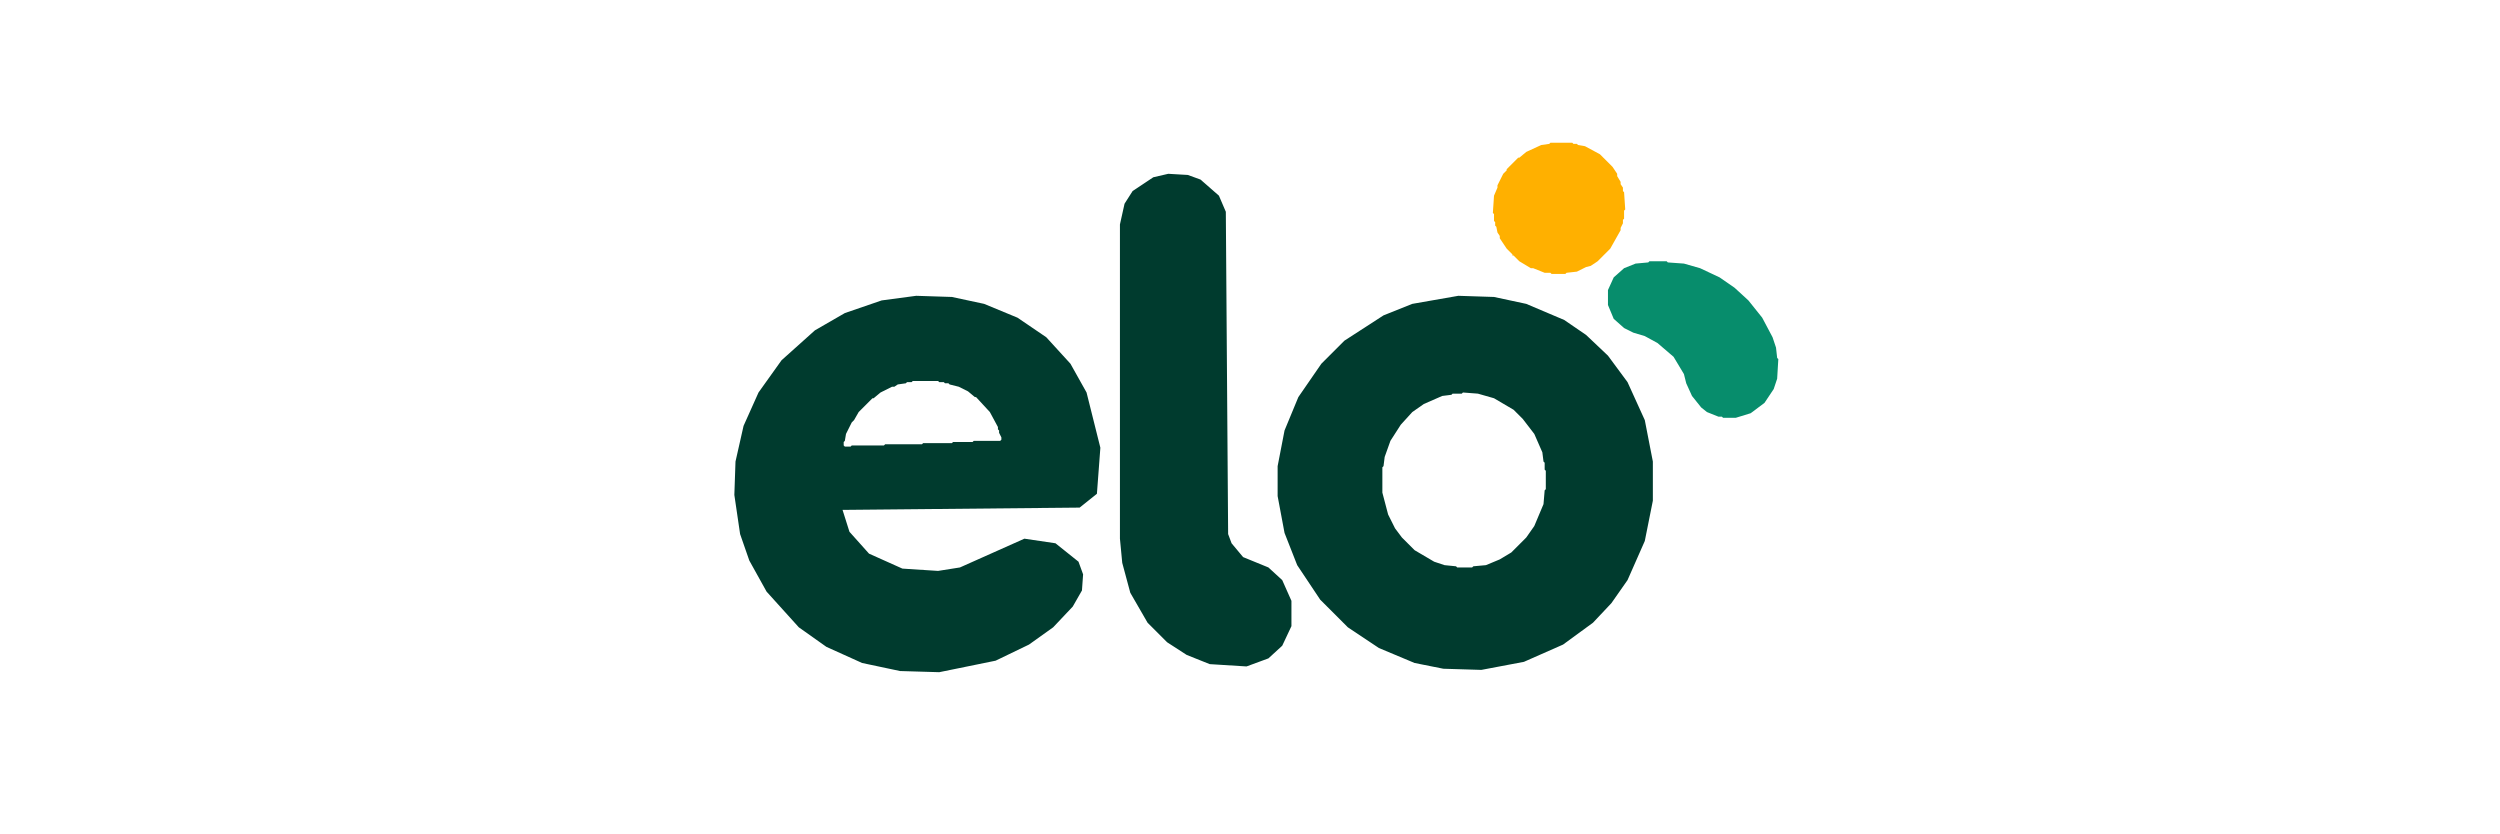
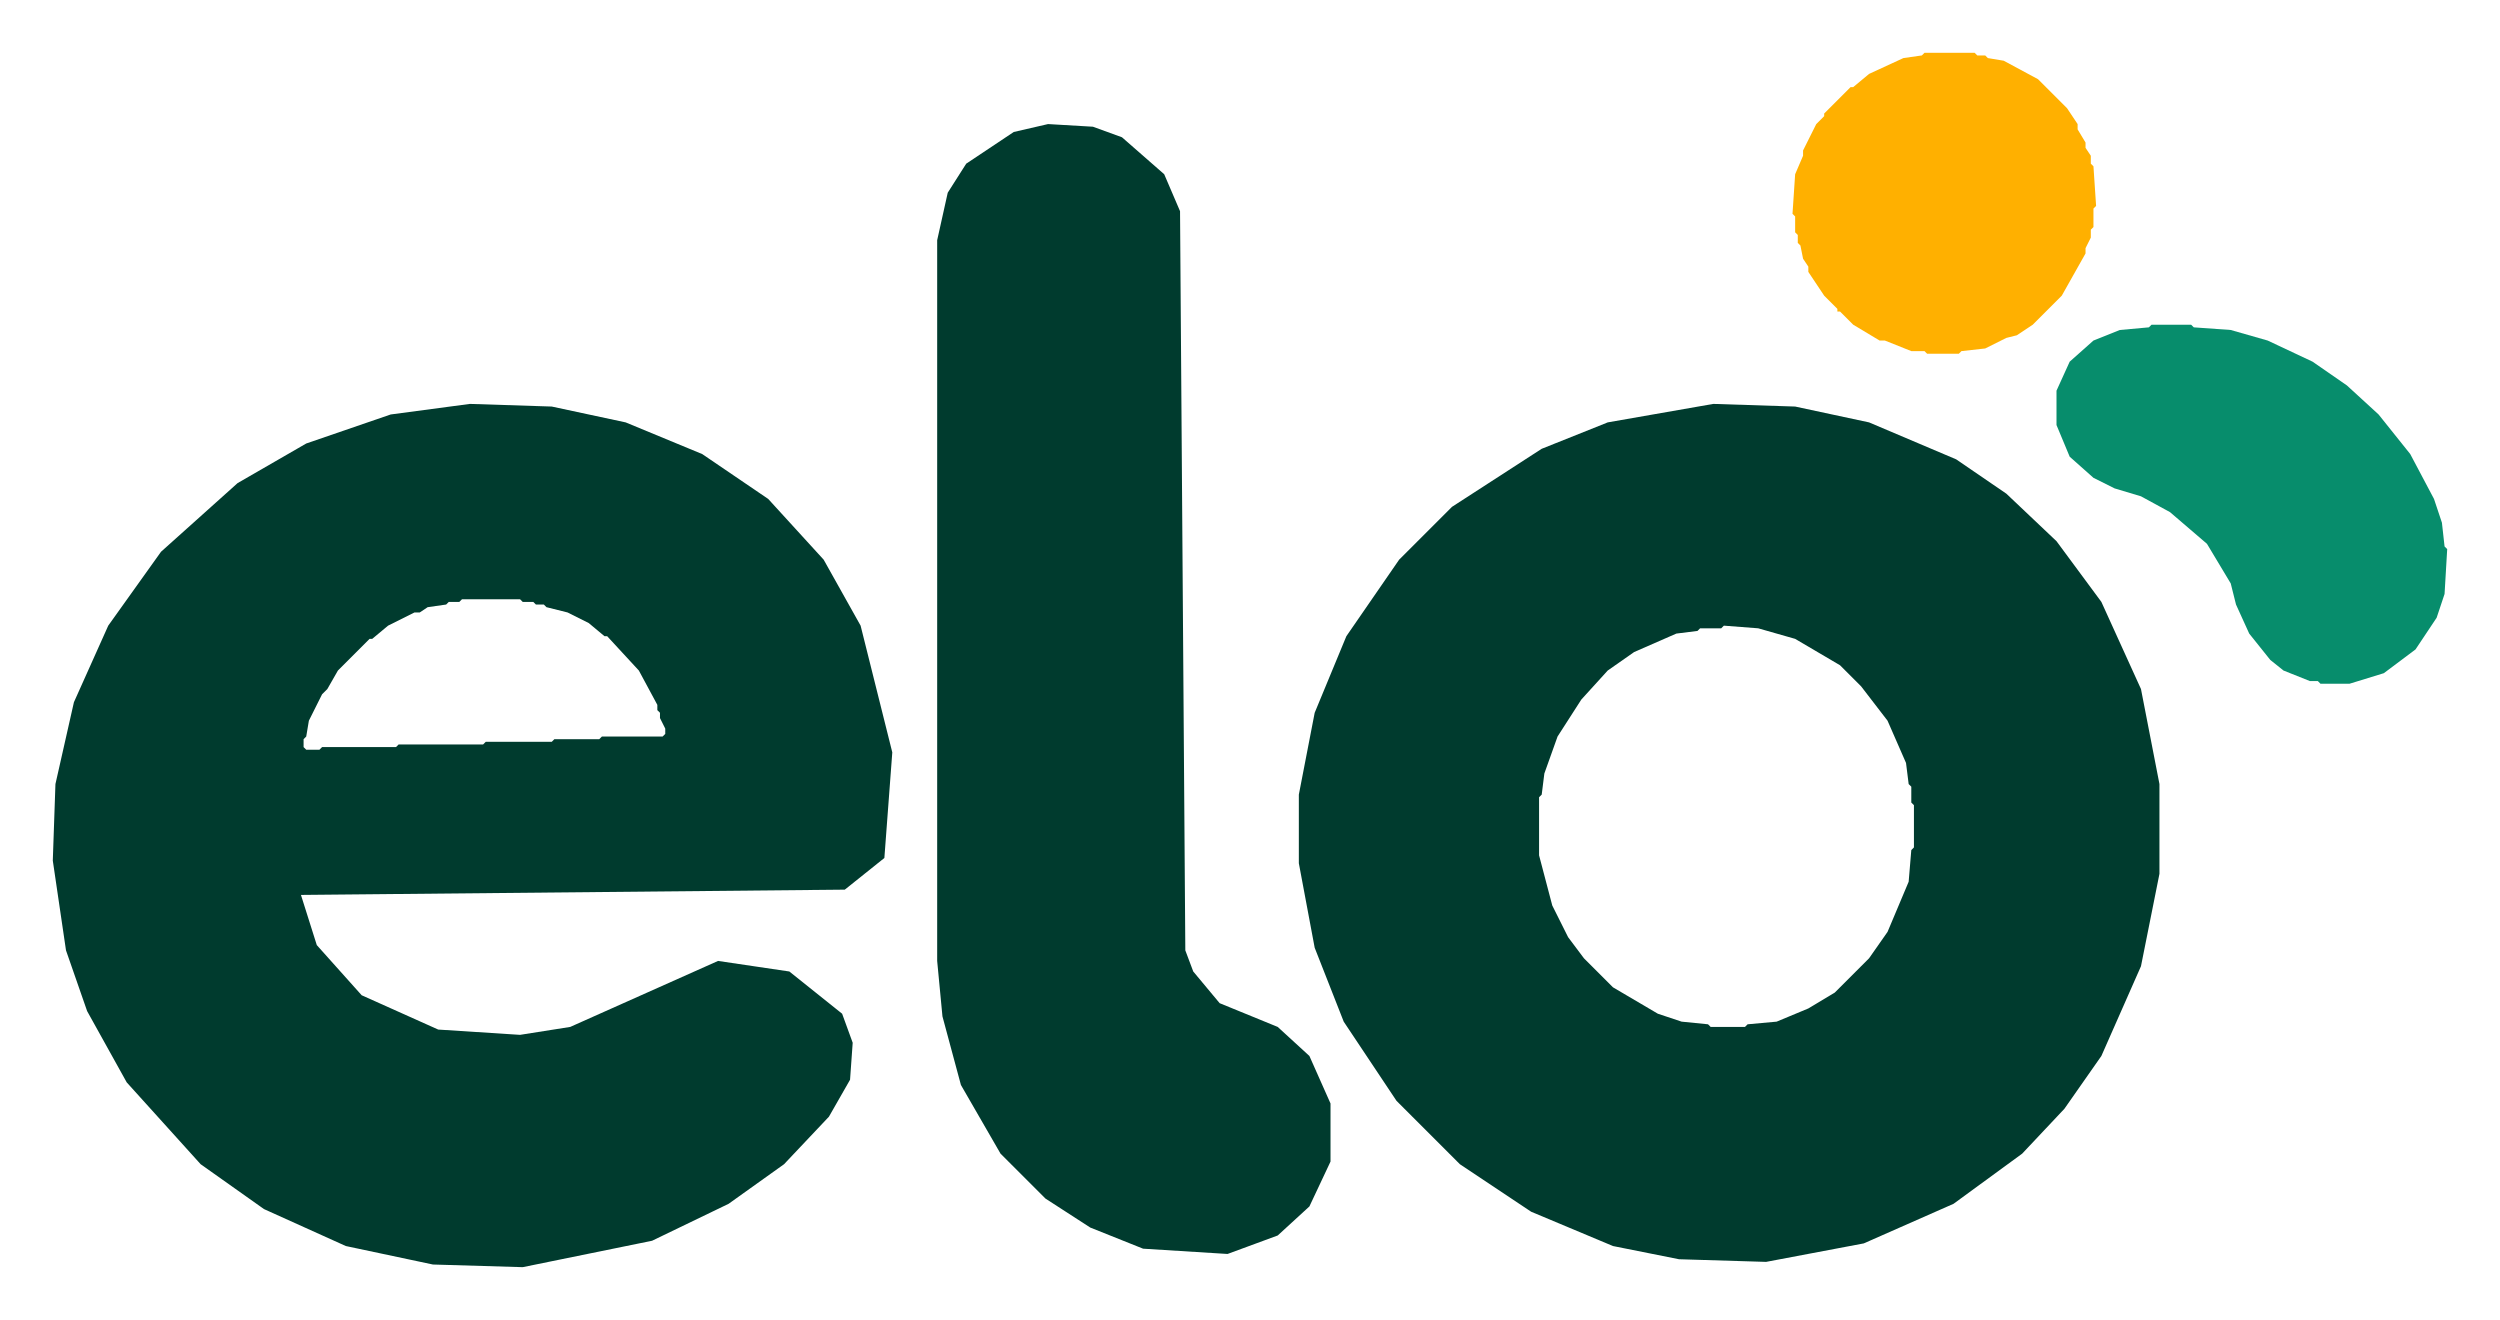
- <svg xmlns="http://www.w3.org/2000/svg" viewBox="0 0 2172 724" role="img" aria-label="Elo">
+ <svg xmlns="http://www.w3.org/2000/svg" viewBox="618 104 947 500" role="img" aria-label="Elo">
  <path fill="#003b2e" fill-rule="evenodd" d="M1267,257 L1227,264 L1202,274 L1168,296 L1148,316 L1128,345 L1116,374 L1110,405 L1110,431 L1116,463 L1127,491 L1147,521 L1171,545 L1198,563 L1229,576 L1254,581 L1287,582 L1324,575 L1358,560 L1384,541 L1400,524 L1414,504 L1429,470 L1436,435 L1436,401 L1429,365 L1414,332 L1397,309 L1378,291 L1359,278 L1326,264 L1298,258 Z M1271,341 L1284,342 L1298,346 L1315,356 L1323,364 L1333,377 L1340,393 L1341,401 L1342,402 L1342,408 L1343,409 L1343,425 L1342,426 L1341,438 L1333,457 L1326,467 L1313,480 L1303,486 L1291,491 L1280,492 L1279,493 L1266,493 L1265,492 L1255,491 L1246,488 L1229,478 L1218,467 L1212,459 L1206,447 L1201,428 L1201,406 L1202,405 L1203,397 L1208,383 L1217,369 L1227,358 L1237,351 L1253,344 L1261,343 L1262,342 L1270,342 Z M796,257 L766,261 L734,272 L708,287 L679,313 L659,341 L646,370 L639,401 L638,430 L643,464 L651,487 L666,514 L694,545 L718,562 L749,576 L782,583 L816,584 L865,574 L894,560 L915,545 L932,527 L940,513 L941,499 L937,488 L917,472 L890,468 L834,493 L815,496 L784,494 L755,481 L738,462 L732,443 L938,441 L953,429 L956,389 L944,341 L930,316 L909,293 L884,276 L855,264 L827,258 Z M733,387 L733,384 L734,383 L735,377 L740,367 L742,365 L746,358 L758,346 L759,346 L765,341 L775,336 L777,336 L780,334 L787,333 L788,332 L792,332 L793,331 L815,331 L816,332 L820,332 L821,333 L824,333 L825,334 L833,336 L841,340 L847,345 L848,345 L860,358 L867,371 L867,373 L868,374 L868,376 L870,380 L870,382 L869,383 L846,383 L845,384 L828,384 L827,385 L802,385 L801,386 L769,386 L768,387 L740,387 L739,388 L734,388 Z M1015,151 L1002,154 L984,166 L977,177 L973,195 L973,468 L975,489 L982,515 L997,541 L1014,558 L1031,569 L1051,577 L1083,579 L1102,572 L1114,561 L1122,544 L1122,522 L1114,504 L1102,493 L1080,484 L1070,472 L1067,464 L1065,184 L1059,170 L1043,156 L1032,152 Z" />
  <path fill="#078d6c" fill-rule="evenodd" d="M1402,241 L1397,252 L1397,265 L1402,277 L1411,285 L1419,289 L1429,292 L1440,298 L1454,310 L1463,325 L1465,333 L1470,344 L1478,354 L1483,358 L1493,362 L1496,362 L1497,363 L1508,363 L1521,359 L1533,350 L1541,338 L1544,329 L1545,312 L1544,311 L1543,302 L1540,293 L1531,276 L1519,261 L1507,250 L1494,241 L1477,233 L1463,229 L1449,228 L1448,227 L1433,227 L1432,228 L1421,229 L1411,233 Z" />
  <path fill="#ffb000" fill-rule="evenodd" d="M1347,124 L1346,125 L1339,126 L1326,132 L1320,137 L1319,137 L1309,147 L1309,148 L1306,151 L1301,161 L1301,163 L1298,170 L1297,185 L1298,186 L1298,192 L1299,193 L1299,196 L1300,197 L1301,202 L1303,205 L1303,207 L1309,216 L1314,221 L1314,222 L1315,222 L1320,227 L1330,233 L1332,233 L1342,237 L1347,237 L1348,238 L1360,238 L1361,237 L1370,236 L1378,232 L1382,231 L1388,227 L1399,216 L1408,200 L1408,198 L1410,194 L1410,191 L1411,190 L1411,183 L1412,182 L1411,167 L1410,166 L1410,163 L1408,160 L1408,158 L1405,153 L1405,151 L1401,145 L1390,134 L1377,127 L1371,126 L1370,125 L1367,125 L1366,124 Z" />
</svg>
